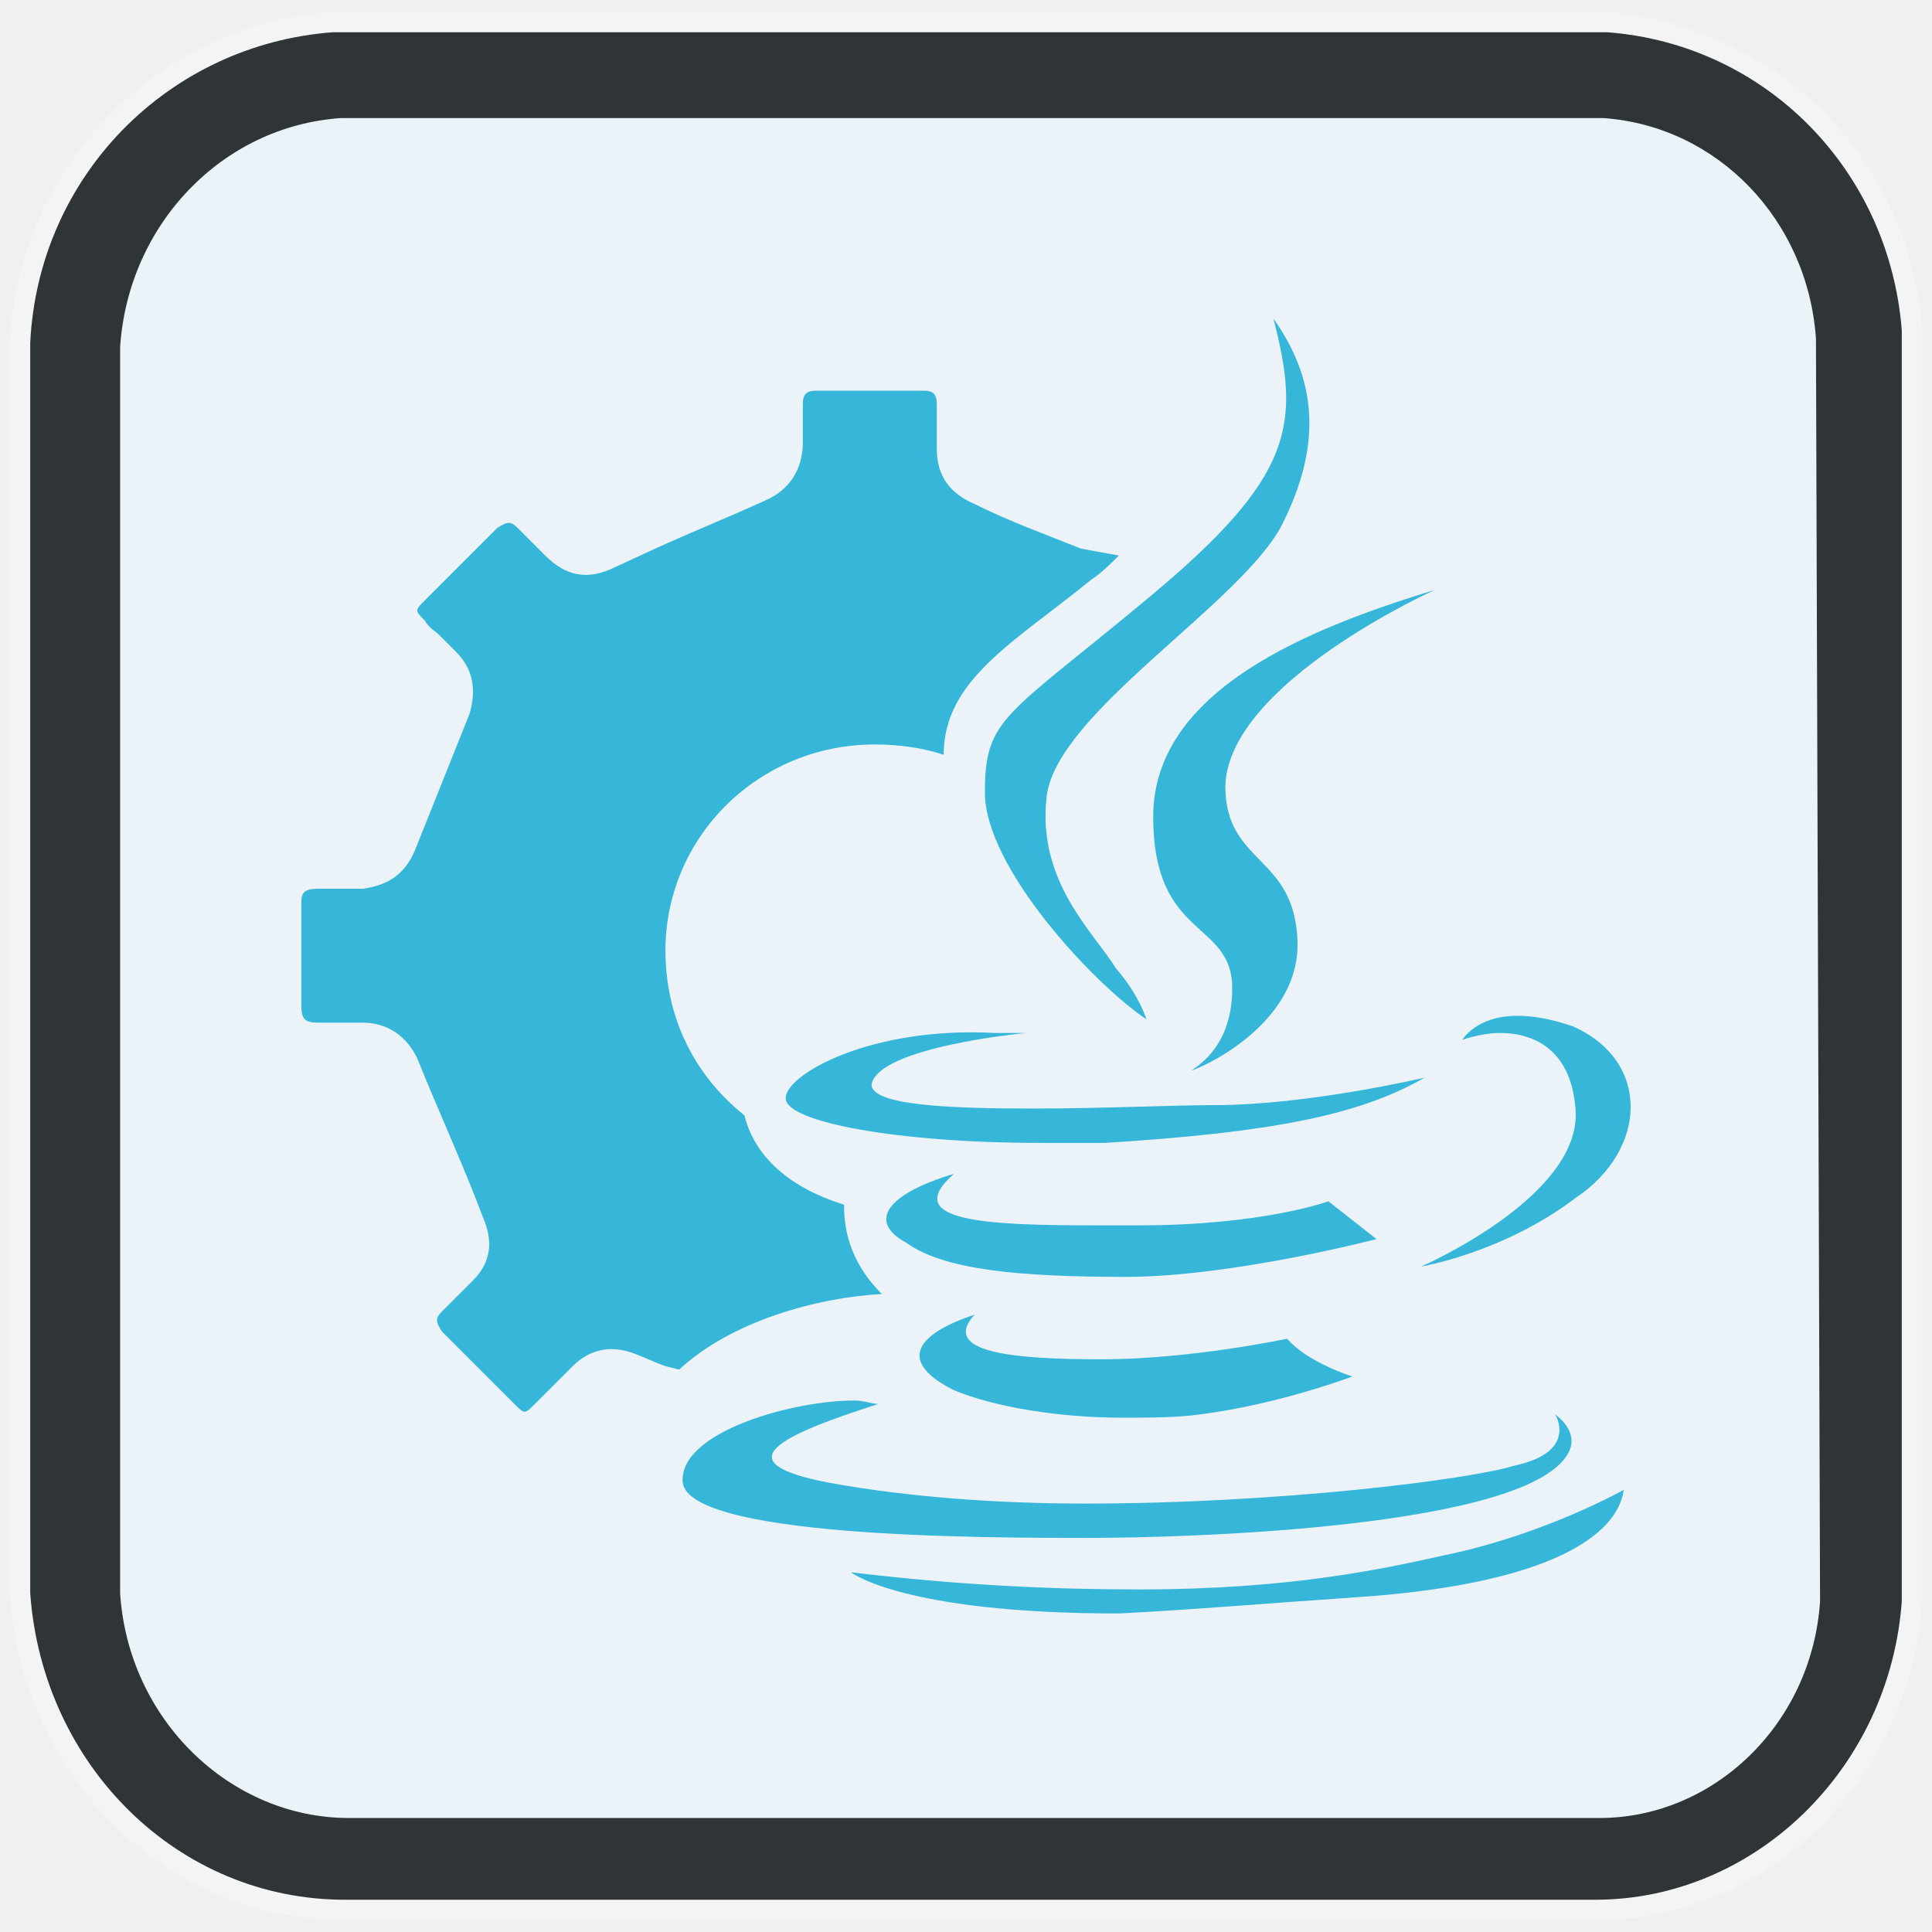
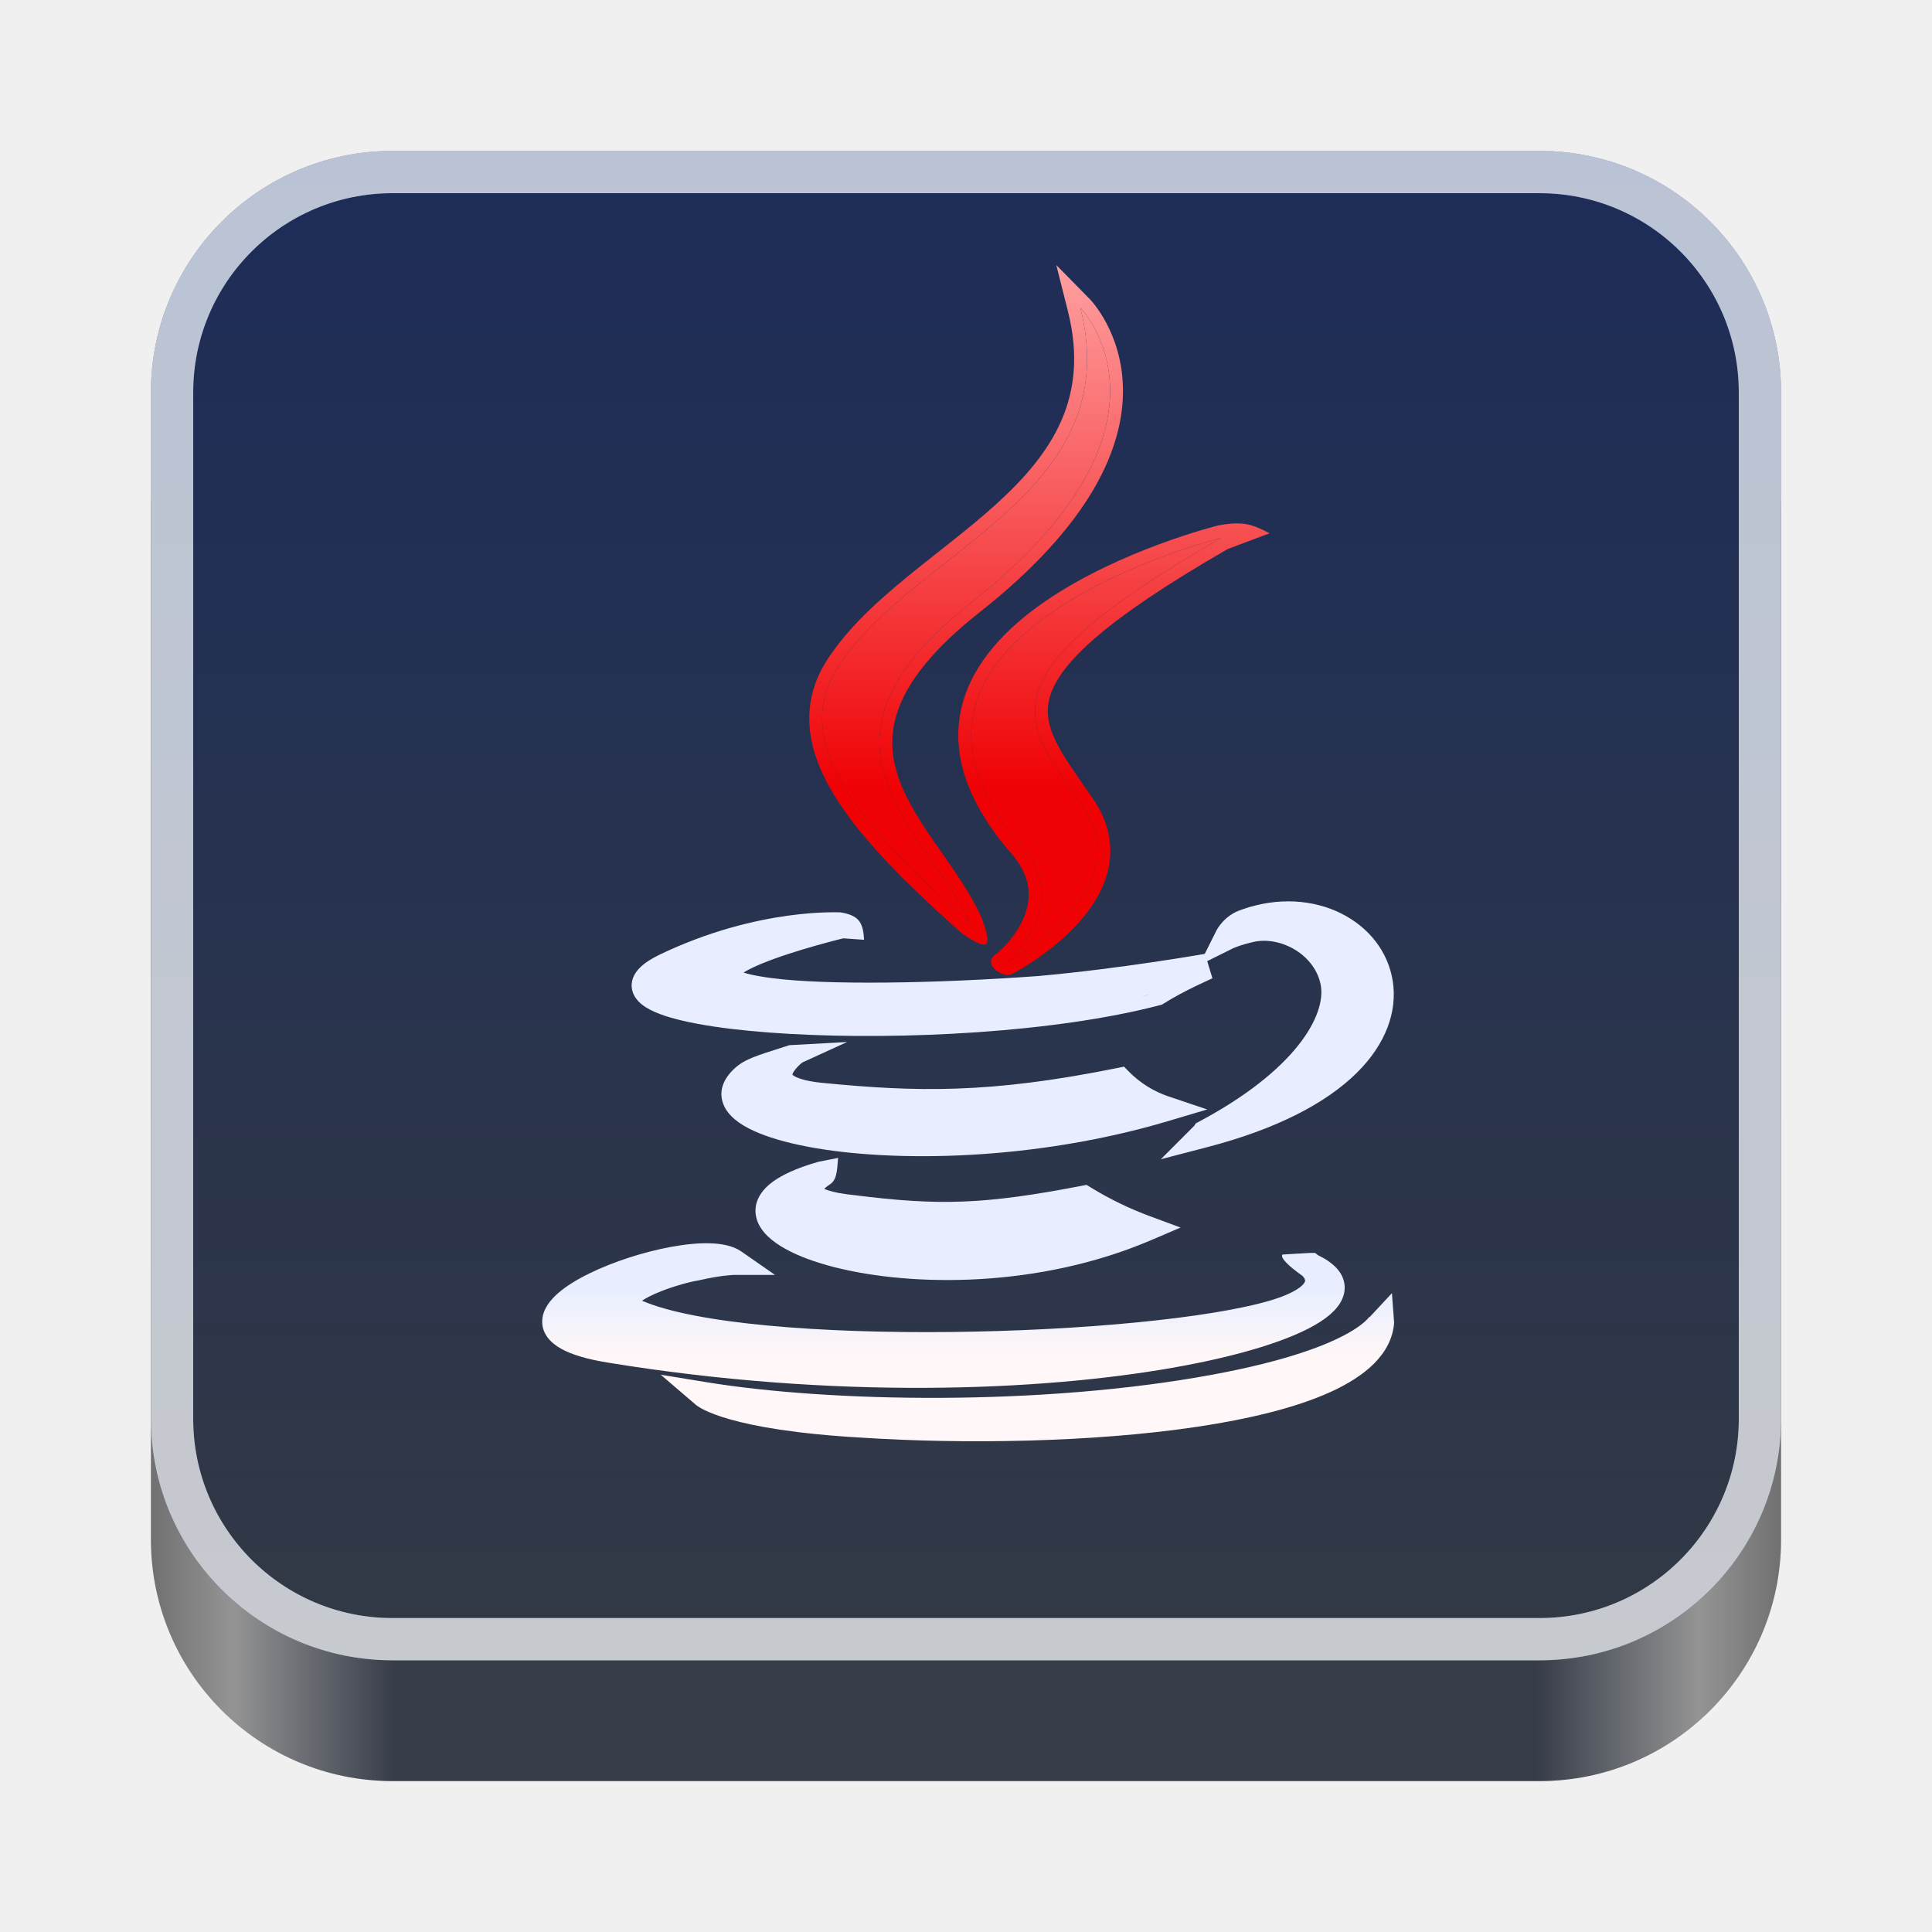
- <svg xmlns="http://www.w3.org/2000/svg" version="1.1" id="Layer_1" x="0px" y="0px" viewBox="0 0 64 64" style="enable-background:new 0 0 64 64;" xml:space="preserve">
-   <defs id="defs12" />
-   <style type="text/css" id="style1">
- 	.st0{fill:url(#SVGID_1_);}
- 	.st1{fill:#FFFFFF;}
- </style>
-   <linearGradient id="SVGID_1_" gradientUnits="userSpaceOnUse" x1="5.53" y1="754.271" x2="57.571" y2="699.17" gradientTransform="matrix(1 0 0 1 0 -694.252)">
-     <stop offset="0" style="stop-color:#AA0004" id="stop1" />
-     <stop offset="1" style="stop-color:#FF151B" id="stop2" />
-   </linearGradient>
-   <g id="g1" transform="matrix(1.353664,0,0,1.353664,-11.31726,-11.31726)">
-     <g id="g210" transform="translate(-352.092,213.5383)">
-       <path class="st0" d="m 407.492,-165.988 v -31.1 c -0.3,-4.2 -3.5,-7.4 -7.7,-7.8 h -31.2 c -4.3,0.3 -7.7,3.8 -7.9,8.1 v 30.6 0 c 0.3,4.5 3.8,8 8.2,8 h 30.6 c 4.2,0 7.7,-3.4 8,-7.8 z" id="path204" style="opacity:0.3;fill:#ffffff;enable-background:new" />
-       <path class="st21" d="m 362.292,-196.638 v -0.2 c 0.2,-3.5 3,-6.3 6.4,-6.6 h 0.2 30.7 0.2 c 3.3,0.2 6,3 6.2,6.4 v 0.2 30.9 c -0.2,3.5 -3.1,6.3 -6.5,6.3 h -30.6 c -3.5,0 -6.4,-2.8 -6.7,-6.5 v -0.1 z" id="path205" style="fill:#ebf3f8;fill-opacity:1" />
-       <g id="g206" transform="rotate(90,302.0902,20.20187)">
-         <path class="st2" d="m 85.3,-38.9 h -0.2 c -4.1,-0.2 -7.3,-3.4 -7.6,-7.4 v -0.3 -30.7 -0.2 c 0.3,-3.9 3.4,-6.9 7.3,-7.2 h 0.2 30.9 c 4.1,0.3 7.3,3.6 7.3,7.5 v 30.6 c 0,4.1 -3.3,7.4 -7.5,7.7 h -0.1 z M 85.1,-82.6 H 85 c -2.9,0.2 -5.2,2.4 -5.4,5.2 v 0.1 30.8 c 0.2,2.9 2.6,5.2 5.6,5.4 h 0.1 30.4 c 3.1,-0.2 5.5,-2.7 5.5,-5.6 v -30.6 c 0,-2.8 -2.3,-5.2 -5.3,-5.4 z" id="path206" style="fill:#2f3536" />
-       </g>
-     </g>
-     <g id="g12-4" transform="matrix(0.8405727,0,0,0.8405727,5.059643,5.059643)" style="fill:#36b7d9;fill-opacity:1">
-       <g id="g11-8" style="fill:#36b7d9;fill-opacity:1">
-         <path class="st1" d="m 30.3,40.1 c 1.1,0.8 3.3,1 6.4,1 3.1,0 7.3,-1.1 7.3,-1.1 l -1.4,-1.1 c 0,0 -1.9,0.7 -5.5,0.7 -0.4,0 -0.9,0 -1.3,0 -3.1,0 -5.7,-0.1 -4.1,-1.5 -2,0.6 -2.5,1.4 -1.4,2 z" id="path3-1" style="fill:#36b7d9;fill-opacity:1;enable-background:new" />
-         <path class="st1" d="m 31.7,44.4 c 1.2,0.5 3.1,0.8 4.9,0.8 0.8,0 1.6,0 2.3,-0.1 2.3,-0.3 4.4,-1.1 4.4,-1.1 0,0 -1.3,-0.4 -1.9,-1.1 0,0 -2.8,0.6 -5.4,0.6 -2.6,0 -4.7,-0.2 -3.7,-1.3 -1.8,0.6 -2.2,1.4 -0.6,2.2 z" id="path4-2" style="fill:#36b7d9;fill-opacity:1;enable-background:new" />
-         <path class="st1" d="m 37.4,21.3 c -4.2,3.5 -4.8,3.5 -4.8,5.7 0,2.2 3.2,5.6 4.7,6.6 0,0 -0.2,-0.7 -0.9,-1.5 -0.6,-1 -2.3,-2.5 -2,-5 0.3,-2.4 5.5,-5.5 6.8,-7.8 1.3,-2.5 1,-4.4 -0.2,-6.1 0.8,3.1 0.6,4.6 -3.6,8.1 z" id="path5-9" style="fill:#36b7d9;fill-opacity:1;enable-background:new" />
-         <path class="st1" d="m 26.8,35.9 c 0,0.7 3.3,1.3 7.4,1.3 0.6,0 1.3,0 1.9,0 4.8,-0.3 7.4,-0.8 9.3,-1.9 0,0 -3.4,0.8 -6.1,0.8 -1.2,0 -3.3,0.1 -5.3,0.1 -2.5,0 -4.7,-0.1 -4.7,-0.7 0.2,-1.1 4.5,-1.5 4.5,-1.5 h -0.9 c -3.6,-0.2 -6.1,1.2 -6.1,1.9 z" id="path6-3" style="fill:#36b7d9;fill-opacity:1;enable-background:new" />
-         <path class="st1" d="m 49.7,33.8 c -0.6,-0.2 -1.1,-0.3 -1.6,-0.3 -1.2,0 -1.6,0.7 -1.6,0.7 0.3,-0.1 0.7,-0.2 1.1,-0.2 1,0 2.1,0.5 2.2,2.3 0.1,2.5 -4.5,4.5 -4.5,4.5 0,0 2.4,-0.4 4.5,-2 2.1,-1.4 2.2,-4 -0.1,-5 z" id="path7-9" style="fill:#36b7d9;fill-opacity:1;enable-background:new" />
-         <path class="st1" d="m 43.8,50.4 c 5.1,-0.4 7.2,-1.7 7.4,-3.1 0,0 -2.3,1.3 -5.2,1.9 -1.8,0.4 -4.5,1 -8.9,1 -2.3,0 -5.1,-0.1 -8.4,-0.5 0,0 1.5,1.2 7.8,1.2 2,-0.1 4.4,-0.3 7.3,-0.5 z" id="path8-0" style="fill:#36b7d9;fill-opacity:1;enable-background:new" />
-         <path class="st1" d="m 35.6,48.7 c 3,0 12.9,-0.3 14,-2.5 0.2,-0.4 0,-0.8 -0.4,-1.1 0,0 0.7,1.1 -1.2,1.5 -1.3,0.4 -6.8,1.1 -12.5,1.1 -2.6,0 -5.2,-0.2 -7.4,-0.6 -3.2,-0.6 -1.4,-1.4 1.4,-2.3 -0.2,0 -0.4,-0.1 -0.7,-0.1 -1.8,0 -5,0.9 -5,2.3 -0.1,1.7 8.8,1.7 11.8,1.7 z" id="path9-88" style="fill:#36b7d9;fill-opacity:1;enable-background:new" />
-         <path class="st1" d="m 37.5,27.7 c 0,3.6 2.3,3 2.3,5 0,1.6 -0.9,2.2 -1.2,2.4 0.6,-0.2 3.2,-1.5 3.1,-3.8 -0.1,-2.5 -2.1,-2.2 -2.1,-4.5 0.1,-3 6.1,-5.7 6.1,-5.7 -3.6,1.1 -8.2,2.9 -8.2,6.6 z" id="path10-5" style="fill:#36b7d9;fill-opacity:1;enable-background:new" />
-         <path class="st1" d="m 38.6,35 c -0.1,0 -0.1,0 -0.1,0 z" id="path11-0" style="fill:#36b7d9;fill-opacity:1;enable-background:new" />
-       </g>
-       <path class="st1" d="m 35.7,20.8 c 0.3,-0.2 0.5,-0.4 0.8,-0.7 l -1.1,-0.2 c -1,-0.4 -2.1,-0.8 -3.1,-1.3 -0.7,-0.3 -1.1,-0.8 -1.1,-1.6 0,-0.2 0,-0.4 0,-0.6 v -0.1 c 0,-0.2 0,-0.4 0,-0.6 0,-0.3 -0.1,-0.4 -0.4,-0.4 -1,0 -2.1,0 -3.1,0 -0.3,0 -0.4,0.1 -0.4,0.4 v 0.1 c 0,0.4 0,0.7 0,1 0,0.8 -0.4,1.4 -1.1,1.7 -1.1,0.5 -2.1,0.9 -3.2,1.4 l -1.3,0.6 C 21,20.8 20.4,20.7 19.8,20.1 19.7,20 19.5,19.8 19.4,19.7 19.3,19.6 19.1,19.4 19,19.3 c -0.2,-0.2 -0.3,-0.2 -0.6,0 -0.7,0.7 -1.4,1.4 -2.1,2.1 -0.3,0.3 -0.3,0.3 0,0.6 0.1,0.2 0.3,0.3 0.4,0.4 0.2,0.2 0.4,0.4 0.5,0.5 0.5,0.5 0.6,1.1 0.4,1.8 -0.4,1 -0.8,2 -1.2,3 l -0.4,1 c -0.3,0.7 -0.8,1 -1.5,1.1 h -1.3 c -0.4,0 -0.5,0.1 -0.5,0.4 0,1 0,2 0,3 0,0.4 0.1,0.5 0.5,0.5 0.4,0 0.8,0 1.2,0 h 0.1 c 0.7,0 1.3,0.4 1.6,1.1 0.6,1.5 1.3,3 1.9,4.6 0.3,0.7 0.2,1.3 -0.3,1.8 -0.2,0.2 -0.3,0.3 -0.5,0.5 l -0.4,0.4 c -0.2,0.2 -0.2,0.3 0,0.6 0.7,0.7 1.4,1.4 2.1,2.1 0.3,0.3 0.3,0.3 0.6,0 0.2,-0.2 0.3,-0.3 0.5,-0.5 0.2,-0.2 0.4,-0.4 0.6,-0.6 0.5,-0.5 1.1,-0.6 1.7,-0.4 0.3,0.1 0.7,0.3 1,0.4 l 0.4,0.1 c 1.5,-1.4 4,-2.1 5.9,-2.2 -1,-1 -1.1,-2 -1.1,-2.6 -1.6,-0.5 -2.6,-1.4 -2.9,-2.6 -1.5,-1.2 -2.3,-2.9 -2.3,-4.8 0,-3.3 2.7,-6 6.1,-6 0.7,0 1.4,0.1 2,0.3 0,-2.2 2.1,-3.3 4.3,-5.1 z" id="path12-96" style="fill:#36b7d9;fill-opacity:1;enable-background:new" />
-     </g>
+ <svg xmlns="http://www.w3.org/2000/svg" width="64" height="64" viewBox="0 0 64 64" fill="none">
+   <rect x="5" y="9" width="54" height="50" rx="8" fill="url(#paint0_linear_2689_60601)" />
+   <rect x="5" y="9" width="54" height="50" rx="8" fill="black" fill-opacity="0.3" />
+   <rect x="5" y="5" width="54" height="50" rx="8" fill="url(#paint1_linear_2689_60601)" />
+   <path d="M35.789 10.199C35.789 10.199 39.632 14.103 32.133 19.991C26.121 24.763 30.77 27.49 32.133 30.59C28.599 27.429 26.059 24.639 27.794 22.037C30.335 18.193 37.339 16.346 35.789 10.199ZM33.817 27.987C35.615 30.032 33.322 31.891 33.322 31.891C33.322 31.891 37.908 29.536 35.8 26.622C33.88 23.834 32.39 22.47 40.448 17.822C40.448 17.822 27.744 20.983 33.817 27.987Z" fill="url(#paint2_linear_2689_60601)" />
+   <path d="M40.345 17.408C40.345 17.408 40.345 17.408 40.448 17.822L40.345 17.408C41.218 17.241 41.521 17.394 42.057 17.665L40.661 18.192C38.656 19.349 37.264 20.29 36.33 21.09C35.392 21.894 34.952 22.523 34.79 23.046C34.634 23.547 34.714 24.01 34.968 24.54C35.232 25.091 35.652 25.656 36.146 26.373L36.252 26.526C36.756 27.295 36.869 28.056 36.719 28.763C36.564 29.498 36.133 30.133 35.664 30.64C35.192 31.149 34.656 31.555 34.243 31.832C34.035 31.971 33.856 32.08 33.728 32.154C33.664 32.191 33.612 32.219 33.576 32.239C33.558 32.249 33.544 32.256 33.534 32.261C33.529 32.264 33.525 32.266 33.522 32.268C33.52 32.268 33.519 32.269 33.519 32.269L33.517 32.27L33.322 31.891L33.516 32.271C33.181 32.407 32.458 31.891 33.056 31.564L33.053 31.56C33.053 31.56 33.054 31.559 33.055 31.558C33.057 31.556 33.062 31.552 33.068 31.547C33.081 31.535 33.101 31.518 33.127 31.494C33.178 31.446 33.252 31.375 33.336 31.282C33.505 31.095 33.708 30.832 33.859 30.52C34.01 30.209 34.103 29.861 34.073 29.494C34.043 29.133 33.892 28.718 33.496 28.268L33.495 28.266C31.916 26.446 31.494 24.794 31.878 23.335C32.254 21.908 33.372 20.782 34.613 19.927C35.863 19.066 37.298 18.437 38.41 18.025C38.968 17.819 39.45 17.665 39.792 17.563C39.964 17.512 40.1 17.473 40.195 17.448C40.242 17.435 40.279 17.425 40.305 17.419C40.317 17.415 40.327 17.413 40.334 17.411C40.337 17.41 40.34 17.409 40.342 17.409L40.345 17.408ZM40.448 17.822C40.448 17.822 27.744 20.983 33.817 27.987C35.61 30.026 33.335 31.88 33.322 31.891C33.346 31.878 37.902 29.529 35.8 26.622C33.88 23.834 32.39 22.47 40.448 17.822ZM36.093 9.9L35.789 10.199C36.075 9.917 36.092 9.901 36.093 9.9L36.094 9.901L36.096 9.902C36.097 9.903 36.098 9.905 36.1 9.907C36.103 9.91 36.107 9.915 36.112 9.92C36.122 9.93 36.135 9.945 36.151 9.963C36.183 10 36.227 10.052 36.278 10.119C36.381 10.253 36.515 10.448 36.649 10.701C36.917 11.206 37.187 11.945 37.2 12.881C37.225 14.773 36.207 17.334 32.398 20.325C30.926 21.493 30.151 22.503 29.801 23.382C29.457 24.247 29.507 25.024 29.77 25.777C30.039 26.547 30.526 27.284 31.062 28.053C31.585 28.804 32.161 29.596 32.523 30.418C32.857 31.349 32.811 31.577 31.848 30.907C30.084 29.33 28.52 27.804 27.623 26.325C27.172 25.581 26.874 24.824 26.818 24.058C26.762 23.282 26.955 22.526 27.44 21.8C28.112 20.784 29.068 19.914 30.063 19.1C31.078 18.27 32.11 17.513 33.038 16.666C33.956 15.829 34.716 14.949 35.16 13.931C35.598 12.924 35.74 11.753 35.375 10.303L34.991 8.78L36.093 9.9ZM35.789 10.199C37.339 16.346 30.335 18.193 27.794 22.037C26.059 24.639 28.599 27.429 32.133 30.59C30.77 27.49 26.121 24.763 32.133 19.991C39.632 14.103 35.789 10.199 35.789 10.199Z" fill="url(#paint3_linear_2689_60601)" />
+   <path d="M46.182 43.822C46.101 44.862 45.212 45.591 44.089 46.105C42.937 46.631 41.38 47.007 39.653 47.265C36.191 47.782 31.93 47.843 28.562 47.625C26.344 47.499 24.995 47.248 24.189 47.02C23.786 46.906 23.515 46.797 23.338 46.71C23.249 46.667 23.184 46.628 23.137 46.598C23.113 46.583 23.093 46.569 23.078 46.558C23.07 46.552 23.064 46.547 23.058 46.542L23.047 46.533L23.046 46.531L23.045 46.53C23.047 46.527 23.074 46.494 23.321 46.206L23.044 46.53L21.887 45.539L23.39 45.785C27.497 46.458 34.513 46.582 40.164 45.538C42.647 45.079 43.976 44.549 44.672 44.154C45.017 43.958 45.202 43.798 45.293 43.702C45.337 43.656 45.36 43.624 45.369 43.611L45.367 43.614C45.366 43.616 45.365 43.62 45.364 43.622C45.364 43.623 45.363 43.625 45.362 43.626L45.361 43.63C45.361 43.63 45.363 43.63 45.369 43.633L46.11 42.837L46.182 43.822ZM23.52 41.186C23.89 41.197 24.275 41.261 24.557 41.457L25.675 42.234H24.305C24.296 42.235 24.279 42.235 24.257 42.236C24.211 42.239 24.139 42.244 24.043 42.255C23.849 42.276 23.555 42.32 23.169 42.409L23.154 42.413L23.139 42.415C22.781 42.471 22.007 42.691 21.497 42.954C21.405 43.002 21.328 43.047 21.268 43.088H21.269L21.271 43.089C22.134 43.463 23.602 43.738 25.428 43.91C27.241 44.081 29.361 44.147 31.501 44.124C35.797 44.078 40.099 43.673 42.113 43.071C42.642 42.909 42.935 42.748 43.089 42.621C43.231 42.504 43.234 42.435 43.234 42.428C43.235 42.407 43.227 42.37 43.192 42.32C43.177 42.298 43.16 42.28 43.148 42.268L43.14 42.26L43.019 42.173C42.803 42.014 42.385 41.679 42.484 41.558L43.403 41.504H43.566L43.655 41.577C44.12 41.801 44.535 42.137 44.545 42.64C44.55 42.898 44.439 43.124 44.293 43.307C44.147 43.488 43.946 43.652 43.715 43.799C42.804 44.378 41.104 44.909 38.883 45.302C34.411 46.093 27.607 46.357 20.155 45.141C19.464 45.03 18.942 44.877 18.585 44.677C18.227 44.477 17.941 44.167 17.962 43.738C17.98 43.361 18.238 43.055 18.493 42.833C18.765 42.597 19.127 42.378 19.524 42.184C20.321 41.794 21.331 41.468 22.239 41.303C22.693 41.22 23.135 41.174 23.52 41.186ZM27.764 38.358C27.727 38.836 27.713 39.114 27.456 39.257V39.259C27.455 39.26 27.453 39.262 27.452 39.263C27.446 39.267 27.436 39.273 27.425 39.281C27.399 39.299 27.366 39.324 27.333 39.354C27.322 39.363 27.313 39.374 27.304 39.382C27.43 39.441 27.661 39.51 28.062 39.563L28.27 39.587H28.275L28.281 39.588C31.143 39.953 32.648 39.894 35.831 39.282L35.993 39.251L36.135 39.337C36.758 39.719 37.418 40.04 38.104 40.293L39.109 40.664L38.124 41.085C34.402 42.676 30.199 42.63 27.633 41.975C26.989 41.81 26.431 41.603 26.002 41.362C25.59 41.132 25.222 40.827 25.083 40.434C25.009 40.223 25.005 39.998 25.085 39.779C25.162 39.568 25.307 39.389 25.485 39.237C25.835 38.94 26.386 38.692 27.119 38.484L27.764 38.358ZM41.15 30.126C43.538 29.285 45.831 30.523 46.138 32.508C46.29 33.499 45.919 34.584 44.928 35.556C43.944 36.522 42.34 37.391 39.972 38.006L38.455 38.401L39.556 37.298C39.558 37.296 39.56 37.294 39.563 37.29C39.573 37.277 39.59 37.252 39.609 37.215C42.976 35.449 43.918 33.605 43.755 32.653C43.584 31.66 42.478 31.019 41.564 31.194C41.307 31.251 41.124 31.308 41.01 31.349C40.952 31.369 40.91 31.386 40.886 31.396C40.875 31.401 40.867 31.404 40.863 31.405L39.991 31.839L40.163 32.407V32.408H40.161C40.159 32.409 40.156 32.411 40.153 32.412C40.146 32.415 40.135 32.42 40.122 32.426C40.094 32.438 40.054 32.457 40.004 32.48C39.903 32.526 39.761 32.592 39.598 32.671C39.27 32.831 38.868 33.04 38.548 33.244L38.491 33.28L38.426 33.297C34.929 34.211 29.86 34.459 26.147 34.248C24.302 34.144 22.732 33.922 21.851 33.588C21.629 33.503 21.423 33.402 21.263 33.275C21.107 33.15 20.943 32.957 20.925 32.689C20.908 32.418 21.049 32.201 21.204 32.049C21.36 31.896 21.576 31.759 21.831 31.634L21.834 31.632C23.492 30.834 25.009 30.483 26.113 30.331C26.665 30.255 27.116 30.229 27.43 30.222C27.587 30.218 27.711 30.22 27.797 30.222C27.819 30.222 27.839 30.224 27.856 30.225C28.443 30.328 28.593 30.542 28.623 31.132L27.934 31.083L27.933 31.084C27.886 31.096 27.816 31.113 27.729 31.135C27.556 31.179 27.312 31.244 27.034 31.322C26.473 31.481 25.782 31.695 25.232 31.922C24.983 32.025 24.777 32.126 24.629 32.217C24.789 32.269 25.023 32.323 25.352 32.371L25.542 32.398H25.545C27.356 32.639 30.97 32.581 34.375 32.334C35.758 32.211 37.144 32.027 38.185 31.873C38.706 31.796 39.14 31.727 39.443 31.677C39.594 31.652 39.714 31.632 39.795 31.618C39.835 31.611 39.866 31.605 39.886 31.602C39.896 31.6 39.904 31.599 39.909 31.598L40.292 30.833V30.832L40.299 30.819C40.302 30.812 40.306 30.805 40.311 30.796C40.321 30.779 40.335 30.756 40.352 30.73C40.387 30.677 40.439 30.607 40.508 30.532C40.641 30.388 40.852 30.218 41.15 30.127V30.126ZM26.563 35.203L26.565 35.206C26.564 35.207 26.561 35.209 26.558 35.212C26.551 35.218 26.539 35.227 26.525 35.239C26.496 35.265 26.455 35.303 26.414 35.347C26.32 35.447 26.262 35.538 26.247 35.595V35.598C26.252 35.603 26.261 35.612 26.275 35.623C26.375 35.697 26.635 35.809 27.218 35.869C30.346 36.176 32.781 36.236 37.008 35.38L37.234 35.334L37.395 35.498C37.764 35.872 38.217 36.156 38.716 36.323L39.991 36.752L38.701 37.136C34.269 38.456 29.567 38.523 26.739 37.983C26.031 37.847 25.421 37.67 24.956 37.455C24.516 37.252 24.105 36.968 23.955 36.56C23.777 36.074 24.03 35.643 24.406 35.33C24.781 35.019 25.348 34.892 26.147 34.623L28.062 34.518L26.563 35.203ZM35.839 36.033C35.993 36.006 36.151 35.98 36.31 35.95L36.358 35.941C36.182 35.973 36.009 36.004 35.839 36.033ZM37.807 33.008C37.869 32.994 37.931 32.982 37.991 32.967L38.318 32.884C38.152 32.927 37.981 32.968 37.807 33.008Z" fill="url(#paint4_linear_2689_60601)" />
+   <rect x="5.7" y="5.7" width="52.6" height="48.6" rx="7.3" stroke="url(#paint5_linear_2689_60601)" stroke-width="1.4" style="mix-blend-mode:soft-light" />
+   <g opacity="0.6">
+     <rect x="5.7" y="5.7" width="52.6" height="48.6" rx="7.3" stroke="url(#paint6_linear_2689_60601)" stroke-width="1.4" style="mix-blend-mode:soft-light" />
  </g>
+   <defs>
+     <linearGradient id="paint0_linear_2689_60601" x1="5" y1="59" x2="59" y2="59" gradientUnits="userSpaceOnUse">
+       <stop stop-color="#A0A0A0" />
+       <stop offset="0.05" stop-color="#D3D3D3" />
+       <stop offset="0.15" stop-color="#4E5668" />
+       <stop offset="0.85" stop-color="#4E5668" />
+       <stop offset="0.95" stop-color="#D3D3D3" />
+       <stop offset="1" stop-color="#A0A0A0" />
+     </linearGradient>
+     <linearGradient id="paint1_linear_2689_60601" x1="32" y1="5" x2="32" y2="55" gradientUnits="userSpaceOnUse">
+       <stop stop-color="#1D2C59" />
+       <stop offset="1" stop-color="#323945" />
+     </linearGradient>
+     <linearGradient id="paint2_linear_2689_60601" x1="34.433" y1="8.78" x2="34.433" y2="32.293" gradientUnits="userSpaceOnUse">
+       <stop stop-color="#FFA0A1" />
+       <stop offset="0.74" stop-color="#EF0104" />
+     </linearGradient>
+     <linearGradient id="paint3_linear_2689_60601" x1="34.433" y1="8.78" x2="34.433" y2="32.293" gradientUnits="userSpaceOnUse">
+       <stop stop-color="#FFA0A1" />
+       <stop offset="0.74" stop-color="#EF0104" />
+     </linearGradient>
+     <linearGradient id="paint4_linear_2689_60601" x1="32.001" y1="32.957" x2="32.001" y2="44.96" gradientUnits="userSpaceOnUse">
+       <stop offset="0.811" stop-color="#E8EEFF" />
+       <stop offset="1" stop-color="#FFF7F8" />
+     </linearGradient>
+     <linearGradient id="paint5_linear_2689_60601" x1="32" y1="1" x2="32" y2="61" gradientUnits="userSpaceOnUse">
+       <stop stop-color="white" />
+       <stop offset="1" stop-color="white" />
+     </linearGradient>
+     <linearGradient id="paint6_linear_2689_60601" x1="32" y1="1" x2="32" y2="61" gradientUnits="userSpaceOnUse">
+       <stop stop-color="white" />
+       <stop offset="1" stop-color="white" />
+     </linearGradient>
+   </defs>
</svg>
